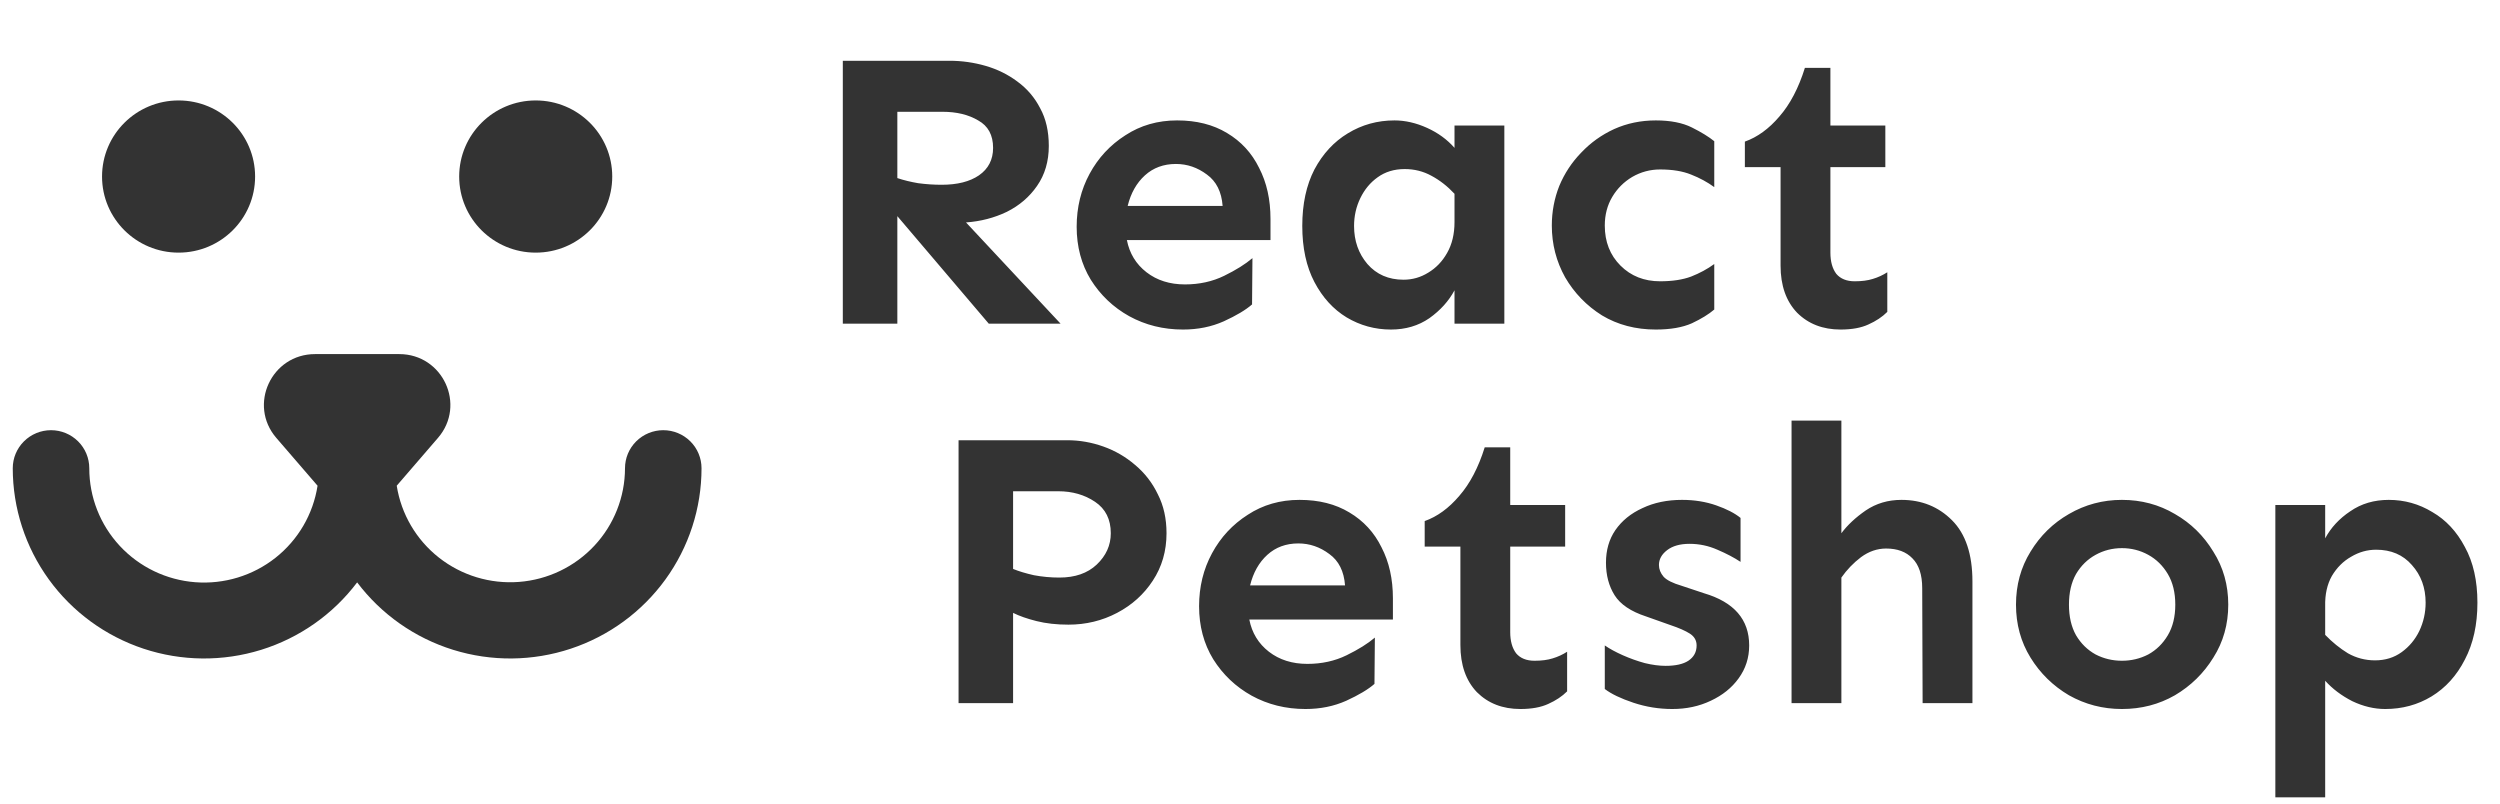
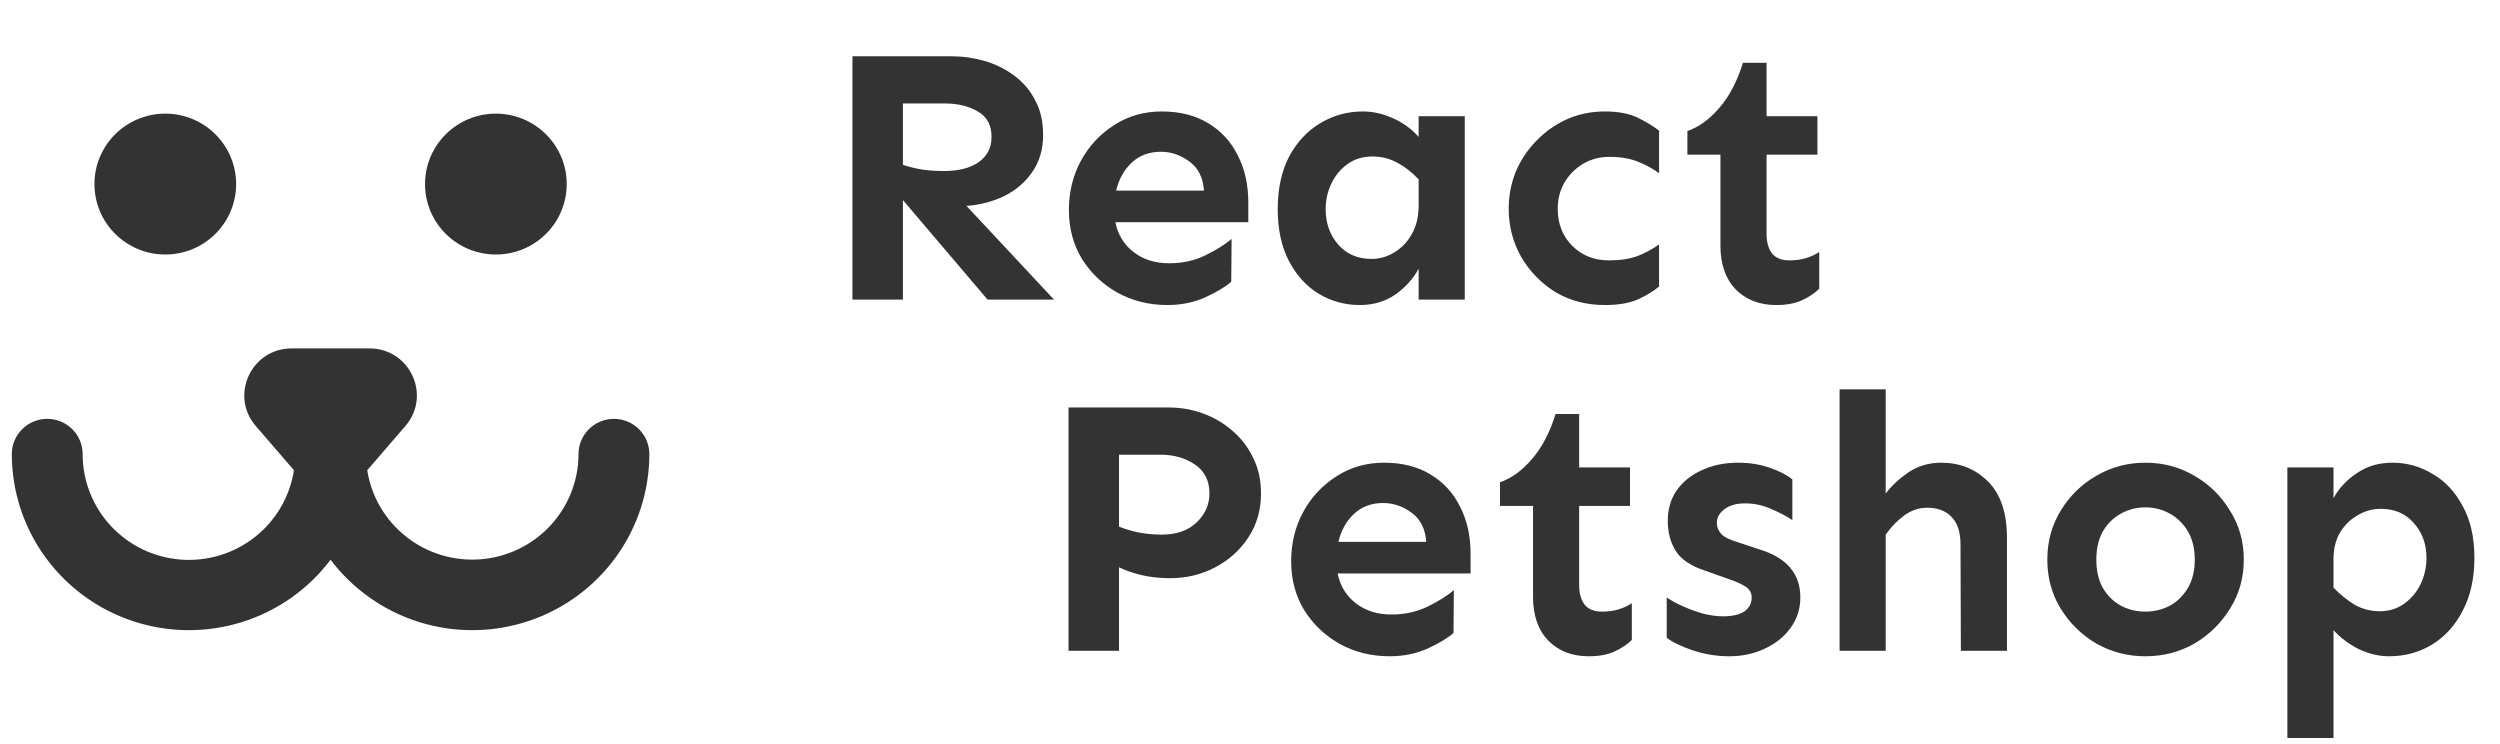
- <svg xmlns="http://www.w3.org/2000/svg" width="224" height="72" viewBox="0 0 224 72" fill="none">
-   <path d="M85.078 5.445C86.18 5.445 87.258 5.598 88.312 5.902C89.367 6.207 90.316 6.676 91.16 7.309C92.027 7.941 92.707 8.738 93.199 9.699C93.715 10.637 93.973 11.762 93.973 13.074C93.973 14.457 93.621 15.652 92.918 16.66C92.238 17.645 91.336 18.418 90.211 18.98C89.086 19.52 87.867 19.836 86.555 19.93L95.027 29H88.594L80.402 19.367V29H75.516V5.445H85.078ZM80.402 10.016V15.957C80.965 16.145 81.586 16.297 82.266 16.414C82.969 16.508 83.672 16.555 84.375 16.555C85.781 16.555 86.894 16.273 87.715 15.711C88.559 15.125 88.981 14.305 88.981 13.25C88.981 12.102 88.535 11.281 87.644 10.789C86.777 10.273 85.711 10.016 84.445 10.016H80.402ZM105.469 10.789C107.203 10.789 108.691 11.164 109.934 11.914C111.199 12.664 112.16 13.707 112.816 15.043C113.496 16.355 113.836 17.879 113.836 19.613V21.512H100.969C101.203 22.707 101.789 23.668 102.727 24.395C103.664 25.121 104.812 25.484 106.172 25.484C107.461 25.484 108.633 25.227 109.688 24.711C110.742 24.195 111.586 23.668 112.219 23.129L112.184 27.277C111.621 27.77 110.777 28.273 109.652 28.789C108.551 29.281 107.332 29.527 105.996 29.527C104.238 29.527 102.633 29.129 101.18 28.332C99.75 27.535 98.602 26.445 97.734 25.062C96.891 23.68 96.469 22.098 96.469 20.316C96.469 18.582 96.856 17 97.629 15.57C98.402 14.141 99.469 12.992 100.828 12.125C102.188 11.234 103.734 10.789 105.469 10.789ZM105.363 14.691C104.262 14.691 103.336 15.031 102.586 15.711C101.836 16.391 101.32 17.305 101.039 18.453H109.547C109.453 17.188 108.984 16.25 108.141 15.641C107.297 15.008 106.371 14.691 105.363 14.691ZM124.945 10.789C125.906 10.789 126.879 11.012 127.863 11.457C128.848 11.902 129.668 12.5 130.324 13.25V11.246H134.789V29H130.324V26.012C129.809 26.973 129.059 27.805 128.074 28.508C127.09 29.188 125.941 29.527 124.629 29.527C123.199 29.527 121.875 29.164 120.656 28.438C119.461 27.711 118.5 26.656 117.773 25.273C117.047 23.891 116.684 22.215 116.684 20.246C116.684 18.277 117.047 16.59 117.773 15.184C118.523 13.777 119.52 12.699 120.762 11.949C122.027 11.176 123.422 10.789 124.945 10.789ZM125.859 15.148C124.922 15.148 124.113 15.395 123.434 15.887C122.777 16.355 122.262 16.977 121.887 17.75C121.512 18.523 121.324 19.355 121.324 20.246C121.324 21.582 121.723 22.719 122.52 23.656C123.34 24.594 124.418 25.062 125.754 25.062C126.551 25.062 127.289 24.852 127.969 24.43C128.672 24.008 129.234 23.422 129.656 22.672C130.102 21.898 130.324 20.973 130.324 19.895V17.363C129.691 16.684 129 16.145 128.25 15.746C127.523 15.348 126.727 15.148 125.859 15.148ZM148.359 10.789C149.672 10.789 150.75 11 151.594 11.422C152.438 11.844 153.105 12.254 153.598 12.652V16.766C152.988 16.32 152.297 15.945 151.523 15.641C150.773 15.336 149.848 15.184 148.746 15.184C147.855 15.184 147.023 15.406 146.25 15.852C145.5 16.297 144.902 16.895 144.457 17.645C144.012 18.395 143.789 19.25 143.789 20.211C143.789 21.664 144.258 22.859 145.195 23.797C146.133 24.734 147.316 25.203 148.746 25.203C149.848 25.203 150.773 25.062 151.523 24.781C152.297 24.477 152.988 24.102 153.598 23.656V27.734C153.105 28.156 152.438 28.566 151.594 28.965C150.75 29.34 149.672 29.527 148.359 29.527C146.555 29.527 144.949 29.105 143.543 28.262C142.16 27.395 141.059 26.258 140.238 24.852C139.441 23.422 139.043 21.875 139.043 20.211C139.043 18.969 139.266 17.785 139.711 16.66C140.18 15.535 140.836 14.539 141.68 13.672C142.523 12.781 143.508 12.078 144.633 11.562C145.781 11.047 147.023 10.789 148.359 10.789ZM164.004 6.078V11.246H168.926V14.973H164.004V22.637C164.004 23.434 164.18 24.066 164.531 24.535C164.906 24.98 165.457 25.203 166.184 25.203C166.816 25.203 167.355 25.133 167.801 24.992C168.27 24.852 168.703 24.652 169.102 24.395V27.945C168.656 28.391 168.094 28.766 167.414 29.07C166.758 29.375 165.926 29.527 164.918 29.527C163.324 29.527 162.023 29.023 161.016 28.016C160.031 26.984 159.539 25.578 159.539 23.797V14.973H156.34V12.688C157.465 12.289 158.496 11.539 159.434 10.438C160.395 9.336 161.156 7.883 161.719 6.078H164.004ZM95.625 39.445C96.727 39.445 97.805 39.633 98.859 40.008C99.914 40.383 100.863 40.934 101.707 41.66C102.574 42.387 103.254 43.266 103.746 44.297C104.262 45.305 104.52 46.465 104.52 47.777C104.52 49.371 104.109 50.789 103.289 52.031C102.492 53.25 101.426 54.211 100.09 54.914C98.754 55.617 97.301 55.969 95.731 55.969C94.676 55.969 93.727 55.863 92.883 55.652C92.039 55.441 91.336 55.195 90.773 54.914V63H85.887V39.445H95.625ZM90.773 44.016V50.977C91.289 51.188 91.91 51.375 92.637 51.539C93.387 51.68 94.148 51.75 94.922 51.75C96.328 51.75 97.441 51.363 98.262 50.59C99.106 49.793 99.527 48.855 99.527 47.777C99.527 46.535 99.059 45.598 98.121 44.965C97.184 44.332 96.082 44.016 94.816 44.016H90.773ZM116.438 44.789C118.172 44.789 119.66 45.164 120.902 45.914C122.168 46.664 123.129 47.707 123.785 49.043C124.465 50.355 124.805 51.879 124.805 53.613V55.512H111.938C112.172 56.707 112.758 57.668 113.695 58.395C114.633 59.121 115.781 59.484 117.141 59.484C118.43 59.484 119.602 59.227 120.656 58.711C121.711 58.195 122.555 57.668 123.188 57.129L123.152 61.277C122.59 61.77 121.746 62.273 120.621 62.789C119.52 63.281 118.301 63.527 116.965 63.527C115.207 63.527 113.602 63.129 112.148 62.332C110.719 61.535 109.57 60.445 108.703 59.062C107.859 57.68 107.438 56.098 107.438 54.316C107.438 52.582 107.824 51 108.598 49.57C109.371 48.141 110.438 46.992 111.797 46.125C113.156 45.234 114.703 44.789 116.438 44.789ZM116.332 48.691C115.23 48.691 114.305 49.031 113.555 49.711C112.805 50.391 112.289 51.305 112.008 52.453H120.516C120.422 51.188 119.953 50.25 119.109 49.641C118.266 49.008 117.34 48.691 116.332 48.691ZM135.316 40.078V45.246H140.238V48.973H135.316V56.637C135.316 57.434 135.492 58.066 135.844 58.535C136.219 58.98 136.77 59.203 137.496 59.203C138.129 59.203 138.668 59.133 139.113 58.992C139.582 58.852 140.016 58.652 140.414 58.395V61.945C139.969 62.391 139.406 62.766 138.727 63.07C138.07 63.375 137.238 63.527 136.23 63.527C134.637 63.527 133.336 63.023 132.328 62.016C131.344 60.984 130.852 59.578 130.852 57.797V48.973H127.652V46.688C128.777 46.289 129.809 45.539 130.746 44.438C131.707 43.336 132.469 41.883 133.031 40.078H135.316ZM150.715 44.789C151.816 44.789 152.836 44.953 153.773 45.281C154.711 45.609 155.438 45.984 155.953 46.406V50.344C155.391 49.969 154.699 49.605 153.879 49.254C153.082 48.902 152.25 48.727 151.383 48.727C150.539 48.727 149.871 48.914 149.379 49.289C148.887 49.664 148.641 50.109 148.641 50.625C148.641 51 148.781 51.352 149.062 51.68C149.344 51.984 149.883 52.254 150.68 52.488L152.684 53.156C155.379 53.953 156.727 55.512 156.727 57.832C156.727 58.934 156.41 59.918 155.777 60.785C155.168 61.629 154.336 62.297 153.281 62.789C152.25 63.281 151.102 63.527 149.836 63.527C148.641 63.527 147.48 63.34 146.355 62.965C145.23 62.59 144.375 62.18 143.789 61.734V57.832C144.234 58.137 144.773 58.43 145.406 58.711C146.039 58.992 146.695 59.227 147.375 59.414C148.055 59.578 148.676 59.66 149.238 59.66C150.129 59.66 150.809 59.508 151.277 59.203C151.77 58.875 152.016 58.418 152.016 57.832C152.016 57.387 151.816 57.035 151.418 56.777C151.02 56.52 150.434 56.262 149.66 56.004L147.48 55.23C146.121 54.785 145.184 54.152 144.668 53.332C144.152 52.512 143.895 51.539 143.895 50.414C143.895 49.289 144.176 48.316 144.738 47.496C145.324 46.652 146.133 45.996 147.164 45.527C148.195 45.035 149.379 44.789 150.715 44.789ZM170.367 44.789C172.172 44.789 173.684 45.398 174.902 46.617C176.121 47.836 176.73 49.664 176.73 52.102V63H172.266L172.23 52.699C172.23 51.504 171.938 50.613 171.352 50.027C170.789 49.441 170.004 49.148 168.996 49.148C168.199 49.148 167.449 49.406 166.746 49.922C166.066 50.438 165.48 51.047 164.988 51.75V63H160.523V37.688H164.988V47.777C165.527 47.051 166.254 46.371 167.168 45.738C168.105 45.105 169.172 44.789 170.367 44.789ZM190.125 44.789C191.859 44.789 193.441 45.211 194.871 46.055C196.301 46.875 197.449 48 198.316 49.43C199.207 50.836 199.652 52.418 199.652 54.176C199.652 55.934 199.207 57.516 198.316 58.922C197.449 60.328 196.301 61.453 194.871 62.297C193.441 63.117 191.859 63.527 190.125 63.527C188.414 63.527 186.832 63.117 185.379 62.297C183.949 61.453 182.801 60.328 181.934 58.922C181.066 57.516 180.633 55.934 180.633 54.176C180.633 52.418 181.066 50.836 181.934 49.43C182.801 48 183.949 46.875 185.379 46.055C186.832 45.211 188.414 44.789 190.125 44.789ZM190.125 49.113C189.281 49.113 188.496 49.312 187.77 49.711C187.043 50.109 186.457 50.684 186.012 51.434C185.59 52.184 185.379 53.098 185.379 54.176C185.379 55.254 185.59 56.168 186.012 56.918C186.457 57.668 187.043 58.242 187.77 58.641C188.496 59.016 189.281 59.203 190.125 59.203C190.969 59.203 191.754 59.016 192.48 58.641C193.207 58.242 193.793 57.668 194.238 56.918C194.684 56.168 194.906 55.254 194.906 54.176C194.906 53.098 194.684 52.184 194.238 51.434C193.793 50.684 193.207 50.109 192.48 49.711C191.754 49.312 190.969 49.113 190.125 49.113ZM214.031 44.789C215.438 44.789 216.738 45.152 217.934 45.879C219.152 46.582 220.125 47.625 220.852 49.008C221.602 50.367 221.977 52.031 221.977 54C221.977 55.969 221.602 57.668 220.852 59.098C220.125 60.527 219.129 61.629 217.863 62.402C216.621 63.152 215.238 63.527 213.715 63.527C212.73 63.527 211.746 63.293 210.762 62.824C209.801 62.332 208.992 61.723 208.336 60.996V71.438H203.871V45.246H208.336V48.234C208.852 47.273 209.602 46.465 210.586 45.809C211.57 45.129 212.719 44.789 214.031 44.789ZM212.906 49.254C212.109 49.254 211.359 49.465 210.656 49.887C209.953 50.285 209.379 50.859 208.934 51.609C208.512 52.359 208.312 53.262 208.336 54.316V56.883C208.969 57.539 209.648 58.09 210.375 58.535C211.125 58.957 211.934 59.168 212.801 59.168C213.715 59.168 214.512 58.922 215.191 58.43C215.871 57.938 216.398 57.305 216.773 56.531C217.148 55.734 217.336 54.891 217.336 54C217.336 52.664 216.926 51.539 216.105 50.625C215.309 49.711 214.242 49.254 212.906 49.254Z" fill="#333333" />
-   <path fill-rule="evenodd" clip-rule="evenodd" d="M32 31.727H35.776C39.68 31.727 41.787 36.282 39.246 39.232L35.547 43.52C35.947 46.064 37.297 48.365 39.328 49.962C41.358 51.56 43.92 52.338 46.502 52.14C49.084 51.942 51.495 50.784 53.256 48.896C55.017 47.008 55.996 44.529 56 41.955C56 41.05 56.361 40.183 57.004 39.544C57.647 38.905 58.519 38.545 59.429 38.545C60.338 38.545 61.21 38.905 61.853 39.544C62.496 40.183 62.857 41.05 62.857 41.955C62.857 45.532 61.725 49.019 59.621 51.921C57.517 54.823 54.549 56.994 51.135 58.125C47.722 59.257 44.037 59.291 40.603 58.225C37.169 57.158 34.159 55.044 32 52.182C29.841 55.044 26.831 57.158 23.397 58.225C19.963 59.291 16.278 59.257 12.865 58.125C9.451 56.994 6.482 54.823 4.379 51.921C2.275 49.019 1.143 45.532 1.143 41.955C1.143 41.05 1.504 40.183 2.147 39.544C2.79 38.905 3.662 38.545 4.571 38.545C5.481 38.545 6.353 38.905 6.996 39.544C7.639 40.183 8 41.05 8 41.955C7.996 44.534 8.972 47.019 10.733 48.913C12.494 50.807 14.91 51.969 17.496 52.167C20.082 52.365 22.648 51.584 24.68 49.981C26.712 48.377 28.059 46.07 28.453 43.52L24.754 39.232C22.213 36.282 24.32 31.727 28.229 31.727H32Z" fill="#333333" />
-   <path d="M48 22.636C51.787 22.636 54.857 19.584 54.857 15.818C54.857 12.053 51.787 9 48 9C44.213 9 41.143 12.053 41.143 15.818C41.143 19.584 44.213 22.636 48 22.636Z" fill="#333333" />
-   <path d="M16 22.636C19.787 22.636 22.857 19.584 22.857 15.818C22.857 12.053 19.787 9 16 9C12.213 9 9.143 12.053 9.143 15.818C9.143 19.584 12.213 22.636 16 22.636Z" fill="#333333" />
+ <svg xmlns="http://www.w3.org/2000/svg" width="242" height="72" viewBox="0 0 242 72" fill="none">
+   <path d="M92.078 5.445C93.18 5.445 94.258 5.598 95.312 5.902C96.367 6.207 97.316 6.676 98.16 7.309C99.027 7.941 99.707 8.738 100.199 9.699C100.715 10.637 100.973 11.762 100.973 13.074C100.973 14.457 100.621 15.652 99.918 16.66C99.238 17.645 98.336 18.418 97.211 18.98C96.086 19.52 94.867 19.836 93.555 19.93L102.027 29H95.594L87.402 19.367V29H82.516V5.445H92.078ZM87.402 10.016V15.957C87.965 16.145 88.586 16.297 89.266 16.414C89.969 16.508 90.672 16.555 91.375 16.555C92.781 16.555 93.894 16.273 94.715 15.711C95.559 15.125 95.981 14.305 95.981 13.25C95.981 12.102 95.535 11.281 94.644 10.789C93.777 10.273 92.711 10.016 91.445 10.016H87.402ZM112.469 10.789C114.203 10.789 115.691 11.164 116.934 11.914C118.199 12.664 119.16 13.707 119.816 15.043C120.496 16.355 120.836 17.879 120.836 19.613V21.512H107.969C108.203 22.707 108.789 23.668 109.727 24.395C110.664 25.121 111.812 25.484 113.172 25.484C114.461 25.484 115.633 25.227 116.688 24.711C117.742 24.195 118.586 23.668 119.219 23.129L119.184 27.277C118.621 27.77 117.777 28.273 116.652 28.789C115.551 29.281 114.332 29.527 112.996 29.527C111.238 29.527 109.633 29.129 108.18 28.332C106.75 27.535 105.602 26.445 104.734 25.062C103.891 23.68 103.469 22.098 103.469 20.316C103.469 18.582 103.855 17 104.629 15.57C105.402 14.141 106.469 12.992 107.828 12.125C109.188 11.234 110.734 10.789 112.469 10.789ZM112.363 14.691C111.262 14.691 110.336 15.031 109.586 15.711C108.836 16.391 108.32 17.305 108.039 18.453H116.547C116.453 17.188 115.984 16.25 115.141 15.641C114.297 15.008 113.371 14.691 112.363 14.691ZM131.945 10.789C132.906 10.789 133.879 11.012 134.863 11.457C135.848 11.902 136.668 12.5 137.324 13.25V11.246H141.789V29H137.324V26.012C136.809 26.973 136.059 27.805 135.074 28.508C134.09 29.188 132.941 29.527 131.629 29.527C130.199 29.527 128.875 29.164 127.656 28.438C126.461 27.711 125.5 26.656 124.773 25.273C124.047 23.891 123.684 22.215 123.684 20.246C123.684 18.277 124.047 16.59 124.773 15.184C125.523 13.777 126.52 12.699 127.762 11.949C129.027 11.176 130.422 10.789 131.945 10.789ZM132.859 15.148C131.922 15.148 131.113 15.395 130.434 15.887C129.777 16.355 129.262 16.977 128.887 17.75C128.512 18.523 128.324 19.355 128.324 20.246C128.324 21.582 128.723 22.719 129.52 23.656C130.34 24.594 131.418 25.062 132.754 25.062C133.551 25.062 134.289 24.852 134.969 24.43C135.672 24.008 136.234 23.422 136.656 22.672C137.102 21.898 137.324 20.973 137.324 19.895V17.363C136.691 16.684 136 16.145 135.25 15.746C134.523 15.348 133.727 15.148 132.859 15.148ZM155.359 10.789C156.672 10.789 157.75 11 158.594 11.422C159.438 11.844 160.105 12.254 160.598 12.652V16.766C159.988 16.32 159.297 15.945 158.523 15.641C157.773 15.336 156.848 15.184 155.746 15.184C154.855 15.184 154.023 15.406 153.25 15.852C152.5 16.297 151.902 16.895 151.457 17.645C151.012 18.395 150.789 19.25 150.789 20.211C150.789 21.664 151.258 22.859 152.195 23.797C153.133 24.734 154.316 25.203 155.746 25.203C156.848 25.203 157.773 25.062 158.523 24.781C159.297 24.477 159.988 24.102 160.598 23.656V27.734C160.105 28.156 159.438 28.566 158.594 28.965C157.75 29.34 156.672 29.527 155.359 29.527C153.555 29.527 151.949 29.105 150.543 28.262C149.16 27.395 148.059 26.258 147.238 24.852C146.441 23.422 146.043 21.875 146.043 20.211C146.043 18.969 146.266 17.785 146.711 16.66C147.18 15.535 147.836 14.539 148.68 13.672C149.523 12.781 150.508 12.078 151.633 11.562C152.781 11.047 154.023 10.789 155.359 10.789ZM171.004 6.078V11.246H175.926V14.973H171.004V22.637C171.004 23.434 171.18 24.066 171.531 24.535C171.906 24.98 172.457 25.203 173.184 25.203C173.816 25.203 174.355 25.133 174.801 24.992C175.27 24.852 175.703 24.652 176.102 24.395V27.945C175.656 28.391 175.094 28.766 174.414 29.07C173.758 29.375 172.926 29.527 171.918 29.527C170.324 29.527 169.023 29.023 168.016 28.016C167.031 26.984 166.539 25.578 166.539 23.797V14.973H163.34V12.688C164.465 12.289 165.496 11.539 166.434 10.438C167.395 9.336 168.156 7.883 168.719 6.078H171.004ZM113.172 39.445C114.273 39.445 115.352 39.633 116.406 40.008C117.461 40.383 118.41 40.934 119.254 41.66C120.121 42.387 120.801 43.266 121.293 44.297C121.809 45.305 122.066 46.465 122.066 47.777C122.066 49.371 121.656 50.789 120.836 52.031C120.039 53.25 118.973 54.211 117.637 54.914C116.301 55.617 114.848 55.969 113.277 55.969C112.223 55.969 111.273 55.863 110.43 55.652C109.586 55.441 108.883 55.195 108.32 54.914V63H103.434V39.445H113.172ZM108.32 44.016V50.977C108.836 51.188 109.457 51.375 110.184 51.539C110.934 51.68 111.695 51.75 112.469 51.75C113.875 51.75 114.988 51.363 115.809 50.59C116.652 49.793 117.074 48.855 117.074 47.777C117.074 46.535 116.605 45.598 115.668 44.965C114.73 44.332 113.629 44.016 112.363 44.016H108.32ZM133.984 44.789C135.719 44.789 137.207 45.164 138.449 45.914C139.715 46.664 140.676 47.707 141.332 49.043C142.012 50.355 142.352 51.879 142.352 53.613V55.512H129.484C129.719 56.707 130.305 57.668 131.242 58.395C132.18 59.121 133.328 59.484 134.688 59.484C135.977 59.484 137.148 59.227 138.203 58.711C139.258 58.195 140.102 57.668 140.734 57.129L140.699 61.277C140.137 61.77 139.293 62.273 138.168 62.789C137.066 63.281 135.848 63.527 134.512 63.527C132.754 63.527 131.148 63.129 129.695 62.332C128.266 61.535 127.117 60.445 126.25 59.062C125.406 57.68 124.984 56.098 124.984 54.316C124.984 52.582 125.371 51 126.145 49.57C126.918 48.141 127.984 46.992 129.344 46.125C130.703 45.234 132.25 44.789 133.984 44.789ZM133.879 48.691C132.777 48.691 131.852 49.031 131.102 49.711C130.352 50.391 129.836 51.305 129.555 52.453H138.062C137.969 51.188 137.5 50.25 136.656 49.641C135.812 49.008 134.887 48.691 133.879 48.691ZM152.863 40.078V45.246H157.785V48.973H152.863V56.637C152.863 57.434 153.039 58.066 153.391 58.535C153.766 58.98 154.316 59.203 155.043 59.203C155.676 59.203 156.215 59.133 156.66 58.992C157.129 58.852 157.562 58.652 157.961 58.395V61.945C157.516 62.391 156.953 62.766 156.273 63.07C155.617 63.375 154.785 63.527 153.777 63.527C152.184 63.527 150.883 63.023 149.875 62.016C148.891 60.984 148.398 59.578 148.398 57.797V48.973H145.199V46.688C146.324 46.289 147.355 45.539 148.293 44.438C149.254 43.336 150.016 41.883 150.578 40.078H152.863ZM168.262 44.789C169.363 44.789 170.383 44.953 171.32 45.281C172.258 45.609 172.984 45.984 173.5 46.406V50.344C172.938 49.969 172.246 49.605 171.426 49.254C170.629 48.902 169.797 48.727 168.93 48.727C168.086 48.727 167.418 48.914 166.926 49.289C166.434 49.664 166.188 50.109 166.188 50.625C166.188 51 166.328 51.352 166.609 51.68C166.891 51.984 167.43 52.254 168.227 52.488L170.23 53.156C172.926 53.953 174.273 55.512 174.273 57.832C174.273 58.934 173.957 59.918 173.324 60.785C172.715 61.629 171.883 62.297 170.828 62.789C169.797 63.281 168.648 63.527 167.383 63.527C166.188 63.527 165.027 63.34 163.902 62.965C162.777 62.59 161.922 62.18 161.336 61.734V57.832C161.781 58.137 162.32 58.43 162.953 58.711C163.586 58.992 164.242 59.227 164.922 59.414C165.602 59.578 166.223 59.66 166.785 59.66C167.676 59.66 168.355 59.508 168.824 59.203C169.316 58.875 169.562 58.418 169.562 57.832C169.562 57.387 169.363 57.035 168.965 56.777C168.566 56.52 167.98 56.262 167.207 56.004L165.027 55.23C163.668 54.785 162.73 54.152 162.215 53.332C161.699 52.512 161.441 51.539 161.441 50.414C161.441 49.289 161.723 48.316 162.285 47.496C162.871 46.652 163.68 45.996 164.711 45.527C165.742 45.035 166.926 44.789 168.262 44.789ZM187.914 44.789C189.719 44.789 191.23 45.398 192.449 46.617C193.668 47.836 194.277 49.664 194.277 52.102V63H189.812L189.777 52.699C189.777 51.504 189.484 50.613 188.898 50.027C188.336 49.441 187.551 49.148 186.543 49.148C185.746 49.148 184.996 49.406 184.293 49.922C183.613 50.438 183.027 51.047 182.535 51.75V63H178.07V37.688H182.535V47.777C183.074 47.051 183.801 46.371 184.715 45.738C185.652 45.105 186.719 44.789 187.914 44.789ZM207.672 44.789C209.406 44.789 210.988 45.211 212.418 46.055C213.848 46.875 214.996 48 215.863 49.43C216.754 50.836 217.199 52.418 217.199 54.176C217.199 55.934 216.754 57.516 215.863 58.922C214.996 60.328 213.848 61.453 212.418 62.297C210.988 63.117 209.406 63.527 207.672 63.527C205.961 63.527 204.379 63.117 202.926 62.297C201.496 61.453 200.348 60.328 199.48 58.922C198.613 57.516 198.18 55.934 198.18 54.176C198.18 52.418 198.613 50.836 199.48 49.43C200.348 48 201.496 46.875 202.926 46.055C204.379 45.211 205.961 44.789 207.672 44.789ZM207.672 49.113C206.828 49.113 206.043 49.312 205.316 49.711C204.59 50.109 204.004 50.684 203.559 51.434C203.137 52.184 202.926 53.098 202.926 54.176C202.926 55.254 203.137 56.168 203.559 56.918C204.004 57.668 204.59 58.242 205.316 58.641C206.043 59.016 206.828 59.203 207.672 59.203C208.516 59.203 209.301 59.016 210.027 58.641C210.754 58.242 211.34 57.668 211.785 56.918C212.23 56.168 212.453 55.254 212.453 54.176C212.453 53.098 212.23 52.184 211.785 51.434C211.34 50.684 210.754 50.109 210.027 49.711C209.301 49.312 208.516 49.113 207.672 49.113ZM231.578 44.789C232.984 44.789 234.285 45.152 235.48 45.879C236.699 46.582 237.672 47.625 238.398 49.008C239.148 50.367 239.523 52.031 239.523 54C239.523 55.969 239.148 57.668 238.398 59.098C237.672 60.527 236.676 61.629 235.41 62.402C234.168 63.152 232.785 63.527 231.262 63.527C230.277 63.527 229.293 63.293 228.309 62.824C227.348 62.332 226.539 61.723 225.883 60.996V71.438H221.418V45.246H225.883V48.234C226.398 47.273 227.148 46.465 228.133 45.809C229.117 45.129 230.266 44.789 231.578 44.789ZM230.453 49.254C229.656 49.254 228.906 49.465 228.203 49.887C227.5 50.285 226.926 50.859 226.48 51.609C226.059 52.359 225.859 53.262 225.883 54.316V56.883C226.516 57.539 227.195 58.09 227.922 58.535C228.672 58.957 229.48 59.168 230.348 59.168C231.262 59.168 232.059 58.922 232.738 58.43C233.418 57.938 233.945 57.305 234.32 56.531C234.695 55.734 234.883 54.891 234.883 54C234.883 52.664 234.473 51.539 233.652 50.625C232.855 49.711 231.789 49.254 230.453 49.254Z" fill="#333333" />
+   <path fill-rule="evenodd" clip-rule="evenodd" d="M32 33.727H35.776C39.68 33.727 41.788 38.282 39.246 41.232L35.548 45.52C35.947 48.064 37.297 50.365 39.328 51.962C41.358 53.56 43.92 54.338 46.502 54.14C49.084 53.942 51.496 52.784 53.256 50.896C55.017 49.008 55.997 46.529 56 43.955C56 43.05 56.361 42.183 57.004 41.544C57.647 40.905 58.52 40.545 59.429 40.545C60.338 40.545 61.21 40.905 61.853 41.544C62.496 42.183 62.857 43.05 62.857 43.955C62.857 47.532 61.725 51.019 59.621 53.921C57.518 56.824 54.549 58.994 51.136 60.125C47.722 61.257 44.037 61.291 40.603 60.225C37.169 59.158 34.159 57.044 32 54.182C29.841 57.044 26.832 59.158 23.397 60.225C19.963 61.291 16.278 61.257 12.865 60.125C9.452 58.994 6.483 56.824 4.379 53.921C2.275 51.019 1.143 47.532 1.143 43.955C1.143 43.05 1.504 42.183 2.147 41.544C2.79 40.905 3.662 40.545 4.572 40.545C5.481 40.545 6.353 40.905 6.996 41.544C7.639 42.183 8 43.05 8 43.955C7.996 46.534 8.972 49.019 10.733 50.913C12.494 52.807 14.91 53.969 17.496 54.167C20.083 54.365 22.649 53.584 24.68 51.981C26.712 50.377 28.06 48.07 28.453 45.52L24.755 41.232C22.213 38.282 24.32 33.727 28.229 33.727H32Z" fill="#333333" />
+   <path d="M48 24.636C51.787 24.636 54.857 21.584 54.857 17.818C54.857 14.053 51.787 11 48 11C44.213 11 41.143 14.053 41.143 17.818C41.143 21.584 44.213 24.636 48 24.636Z" fill="#333333" />
+   <path d="M16 24.636C19.787 24.636 22.857 21.584 22.857 17.818C22.857 14.053 19.787 11 16 11C12.213 11 9.143 14.053 9.143 17.818C9.143 21.584 12.213 24.636 16 24.636Z" fill="#333333" />
</svg>
